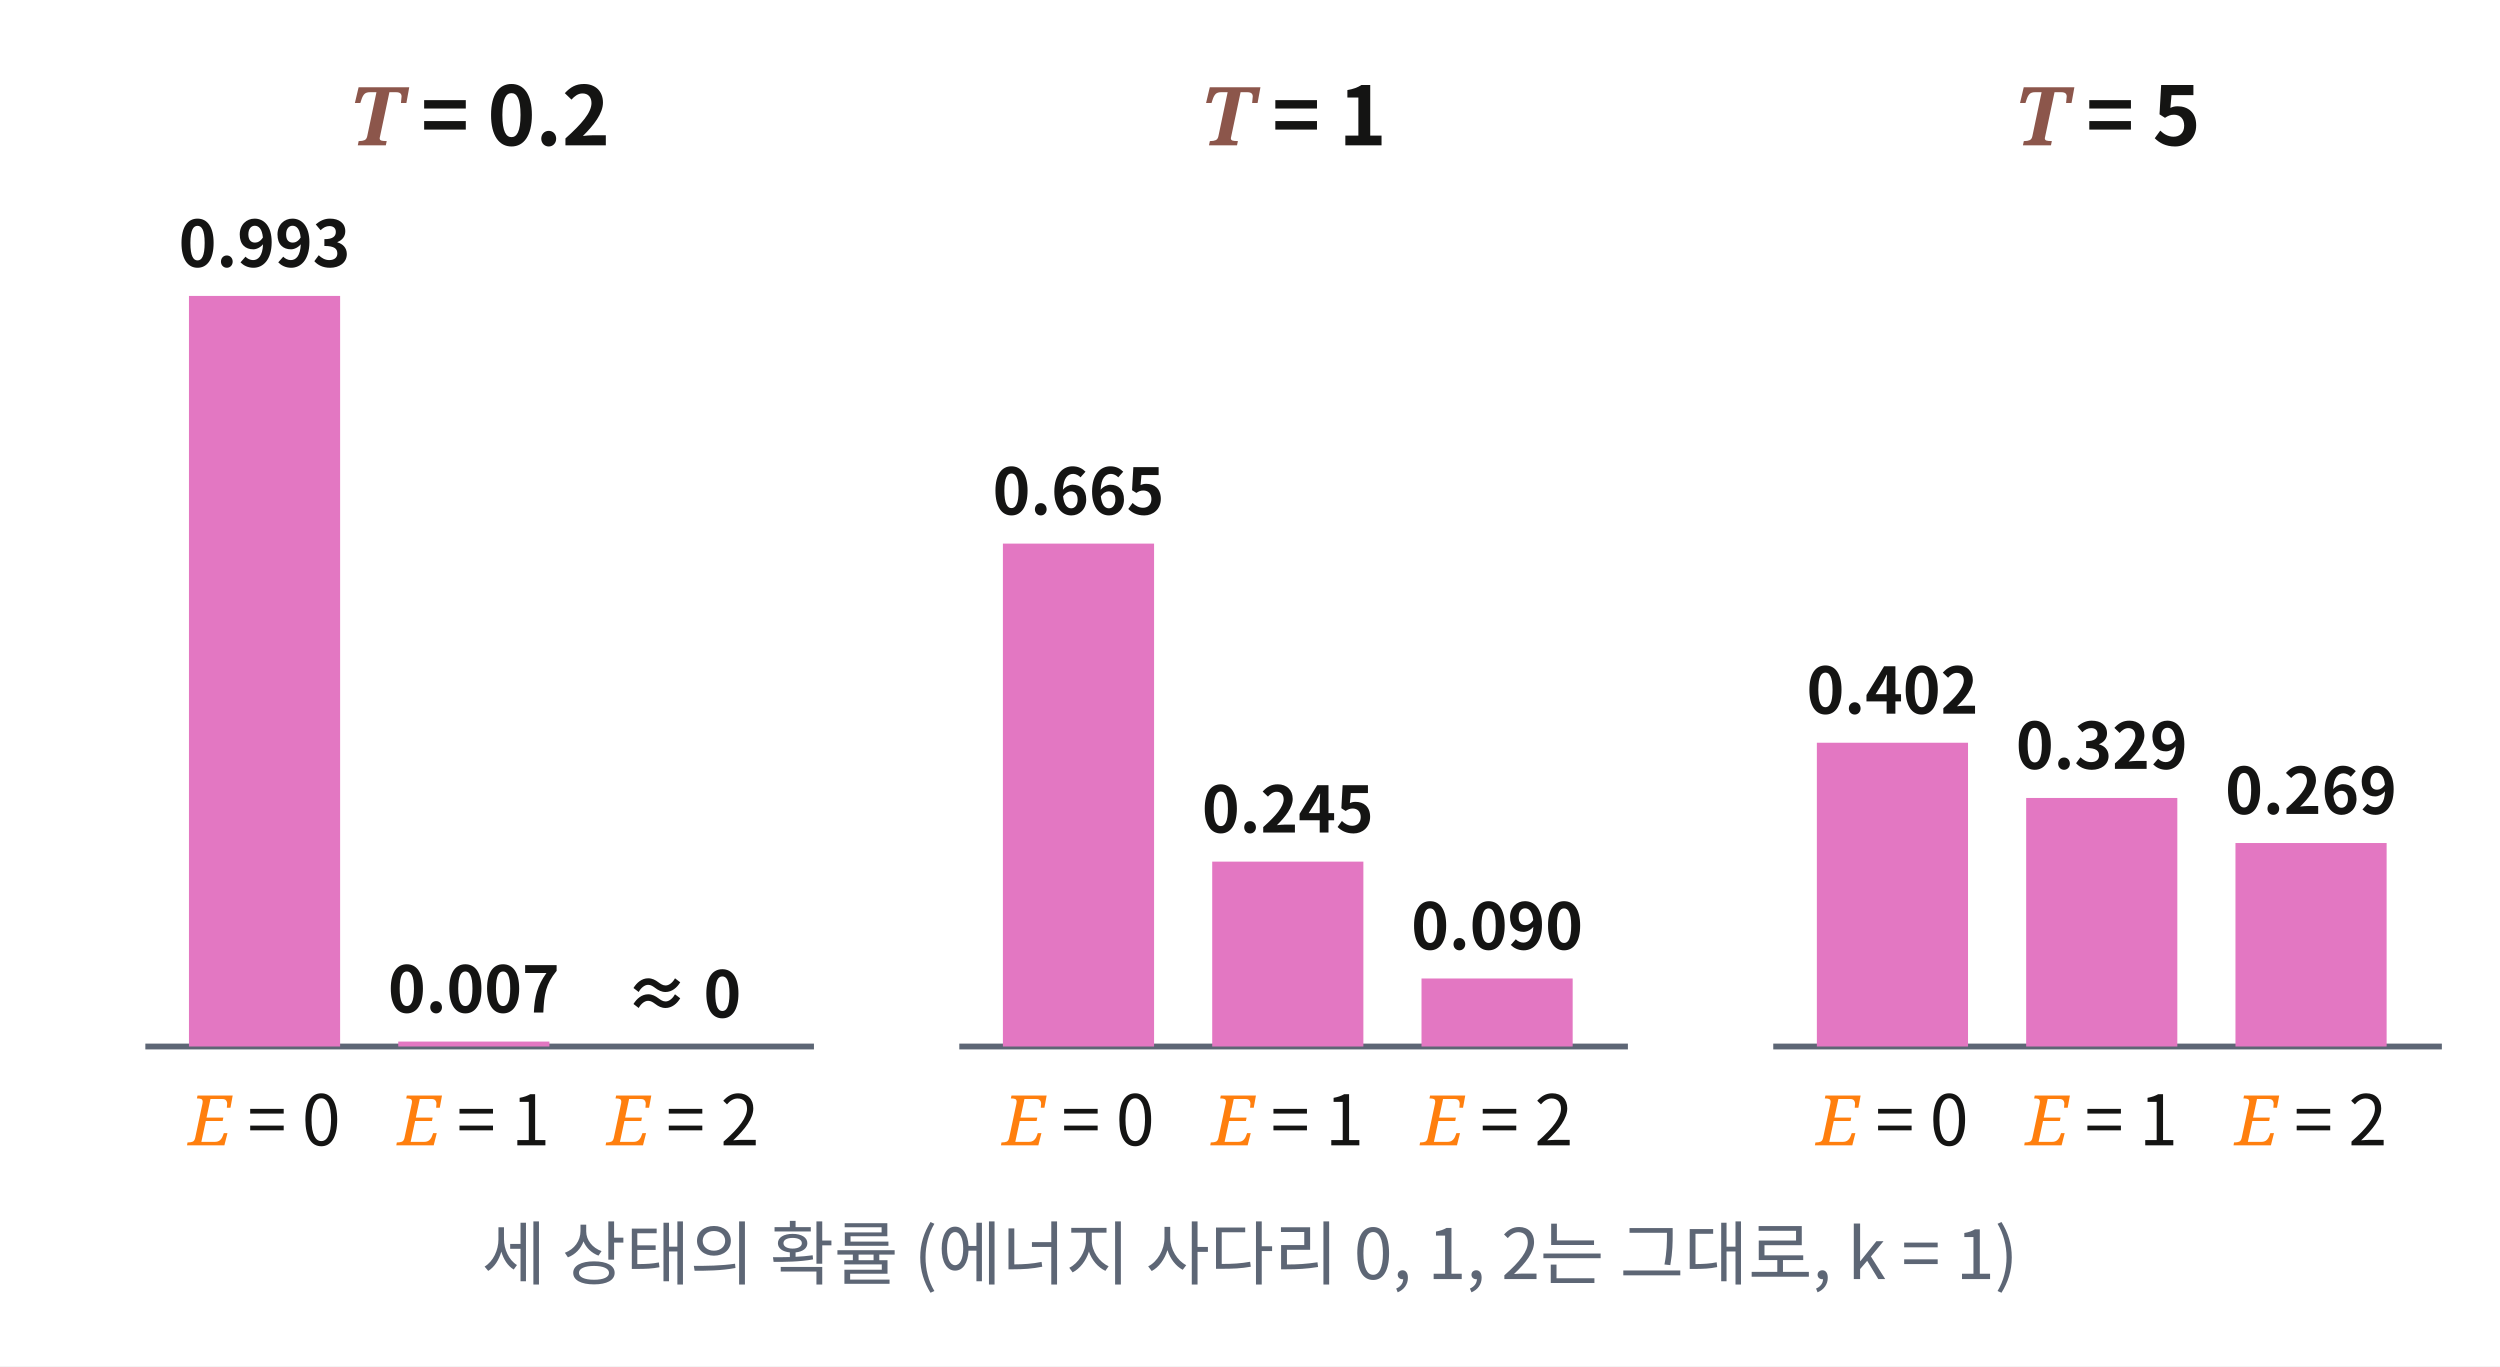
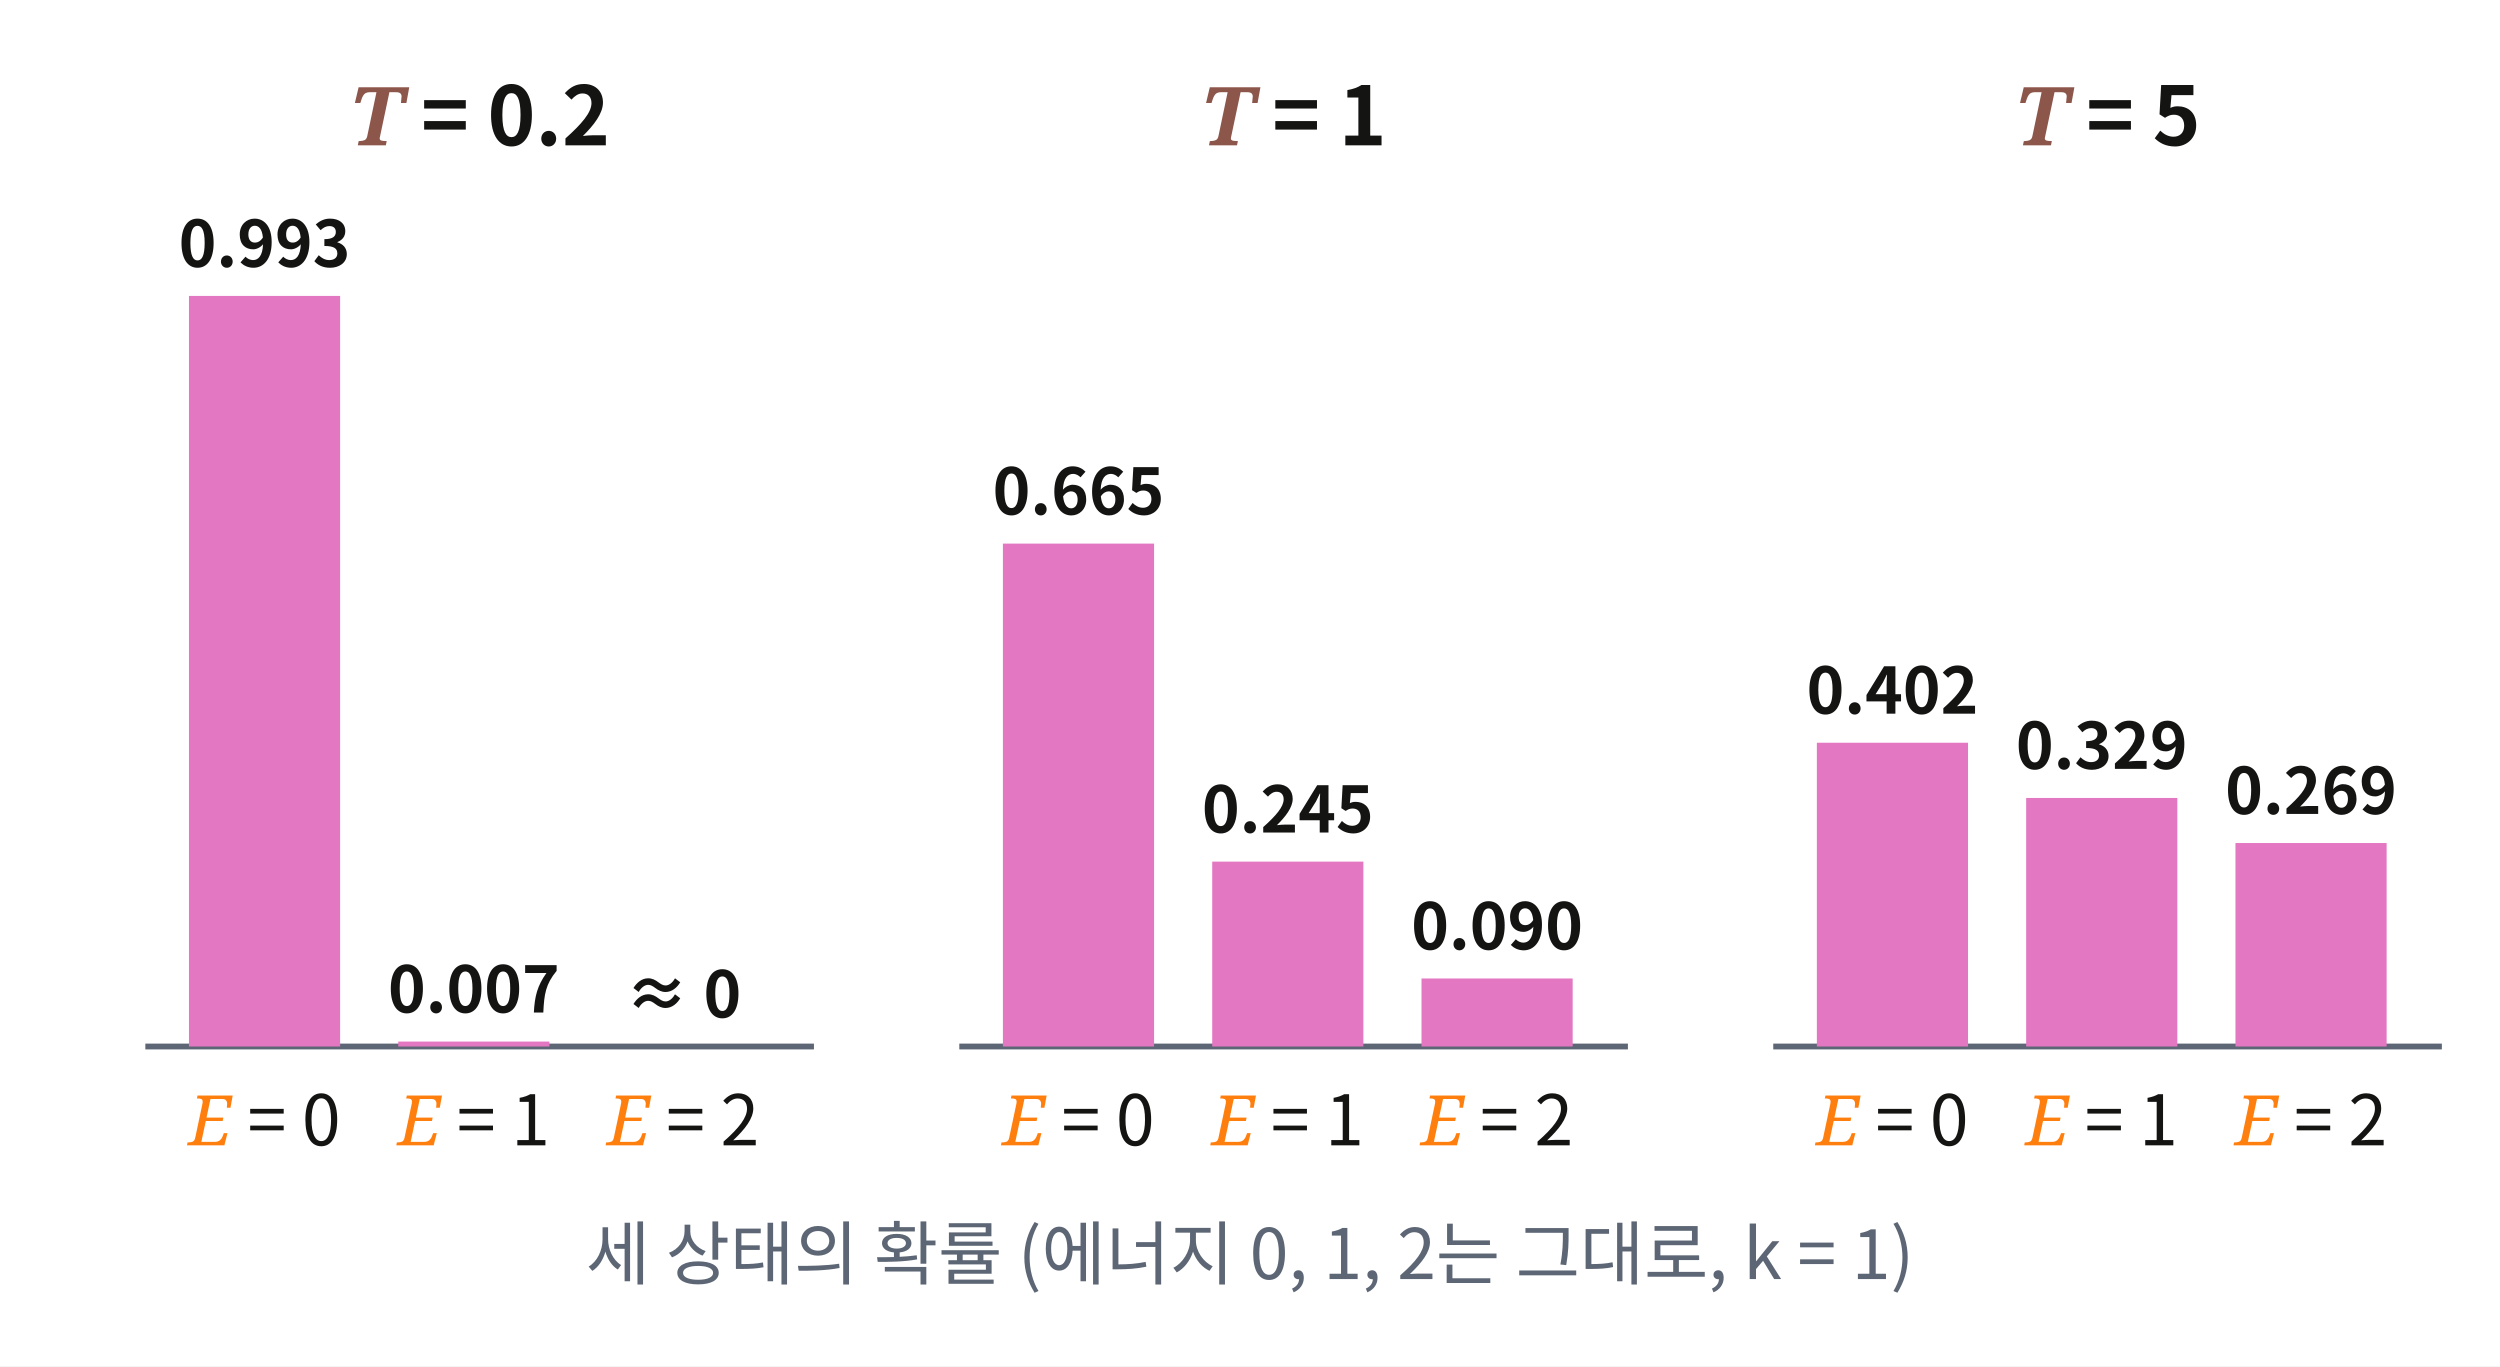
<svg xmlns="http://www.w3.org/2000/svg" viewBox="0 0 860 470" font-family="'Noto Sans KR','Noto Sans CJK KR',sans-serif">
  <rect width="860" height="470" fill="#ffffff" />
  <line x1="50" x2="280" y1="360" y2="360" stroke="#5d6675" stroke-width="2" />
  <text x="165" y="50" font-size="28" font-weight="700" text-anchor="middle" fill="#141413">
    <tspan fill="#8c564b" font-style="italic" font-family="serif">T</tspan> = 0.2</text>
  <rect x="65" y="101.8" width="52" height="258.2" fill="#e377c2" />
  <text x="91.0" y="91.8" font-size="22" font-weight="700" fill="#141413" text-anchor="middle">0.993</text>
  <text x="91" y="394" font-size="24" text-anchor="middle" fill="#141413">
    <tspan fill="#ff7f0e" font-style="italic" font-family="serif">E</tspan> = 0</text>
  <rect x="137" y="358.3" width="52" height="1.7" fill="#e377c2" />
  <text x="163.0" y="348.3" font-size="22" font-weight="700" fill="#141413" text-anchor="middle">0.007</text>
  <text x="163" y="394" font-size="24" text-anchor="middle" fill="#141413">
    <tspan fill="#ff7f0e" font-style="italic" font-family="serif">E</tspan> = 1</text>
  <rect x="209" y="360.0" width="52" height="0.0" fill="#e377c2" />
  <text x="235.0" y="350.0" font-size="22" font-weight="700" fill="#141413" text-anchor="middle">≈ 0</text>
  <text x="235" y="394" font-size="24" text-anchor="middle" fill="#141413">
    <tspan fill="#ff7f0e" font-style="italic" font-family="serif">E</tspan> = 2</text>
  <line x1="330" x2="560" y1="360" y2="360" stroke="#5d6675" stroke-width="2" />
  <text x="445" y="50" font-size="28" font-weight="700" text-anchor="middle" fill="#141413">
    <tspan fill="#8c564b" font-style="italic" font-family="serif">T</tspan> = 1</text>
  <rect x="345" y="187.0" width="52" height="173.0" fill="#e377c2" />
  <text x="371.0" y="177.0" font-size="22" font-weight="700" fill="#141413" text-anchor="middle">0.665</text>
  <text x="371" y="394" font-size="24" text-anchor="middle" fill="#141413">
    <tspan fill="#ff7f0e" font-style="italic" font-family="serif">E</tspan> = 0</text>
  <rect x="417" y="296.4" width="52" height="63.6" fill="#e377c2" />
  <text x="443.0" y="286.4" font-size="22" font-weight="700" fill="#141413" text-anchor="middle">0.245</text>
  <text x="443" y="394" font-size="24" text-anchor="middle" fill="#141413">
    <tspan fill="#ff7f0e" font-style="italic" font-family="serif">E</tspan> = 1</text>
  <rect x="489" y="336.6" width="52" height="23.4" fill="#e377c2" />
  <text x="515.0" y="326.6" font-size="22" font-weight="700" fill="#141413" text-anchor="middle">0.090</text>
  <text x="515" y="394" font-size="24" text-anchor="middle" fill="#141413">
    <tspan fill="#ff7f0e" font-style="italic" font-family="serif">E</tspan> = 2</text>
  <line x1="610" x2="840" y1="360" y2="360" stroke="#5d6675" stroke-width="2" />
  <text x="725" y="50" font-size="28" font-weight="700" text-anchor="middle" fill="#141413">
    <tspan fill="#8c564b" font-style="italic" font-family="serif">T</tspan> = 5</text>
  <rect x="625" y="255.5" width="52" height="104.5" fill="#e377c2" />
  <text x="651.0" y="245.5" font-size="22" font-weight="700" fill="#141413" text-anchor="middle">0.402</text>
  <text x="651" y="394" font-size="24" text-anchor="middle" fill="#141413">
    <tspan fill="#ff7f0e" font-style="italic" font-family="serif">E</tspan> = 0</text>
  <rect x="697" y="274.5" width="52" height="85.5" fill="#e377c2" />
  <text x="723.0" y="264.5" font-size="22" font-weight="700" fill="#141413" text-anchor="middle">0.329</text>
  <text x="723" y="394" font-size="24" text-anchor="middle" fill="#141413">
    <tspan fill="#ff7f0e" font-style="italic" font-family="serif">E</tspan> = 1</text>
  <rect x="769" y="290.0" width="52" height="70.0" fill="#e377c2" />
  <text x="795.0" y="280.0" font-size="22" font-weight="700" fill="#141413" text-anchor="middle">0.269</text>
  <text x="795" y="394" font-size="24" text-anchor="middle" fill="#141413">
    <tspan fill="#ff7f0e" font-style="italic" font-family="serif">E</tspan> = 2</text>
-   <text x="430.0" y="440.0" font-size="24" font-weight="400" fill="#5d6675" text-anchor="middle">세 상태의 확률 (에너지 사다리 0, 1, 2는 그대로, k = 1)</text>
+   <text x="430.0" y="440.0" font-size="24" font-weight="400" fill="#5d6675" text-anchor="middle">세 상태의 확률 (에너지 0, 1, 2는 그대로, k = 1)</text>
</svg>
